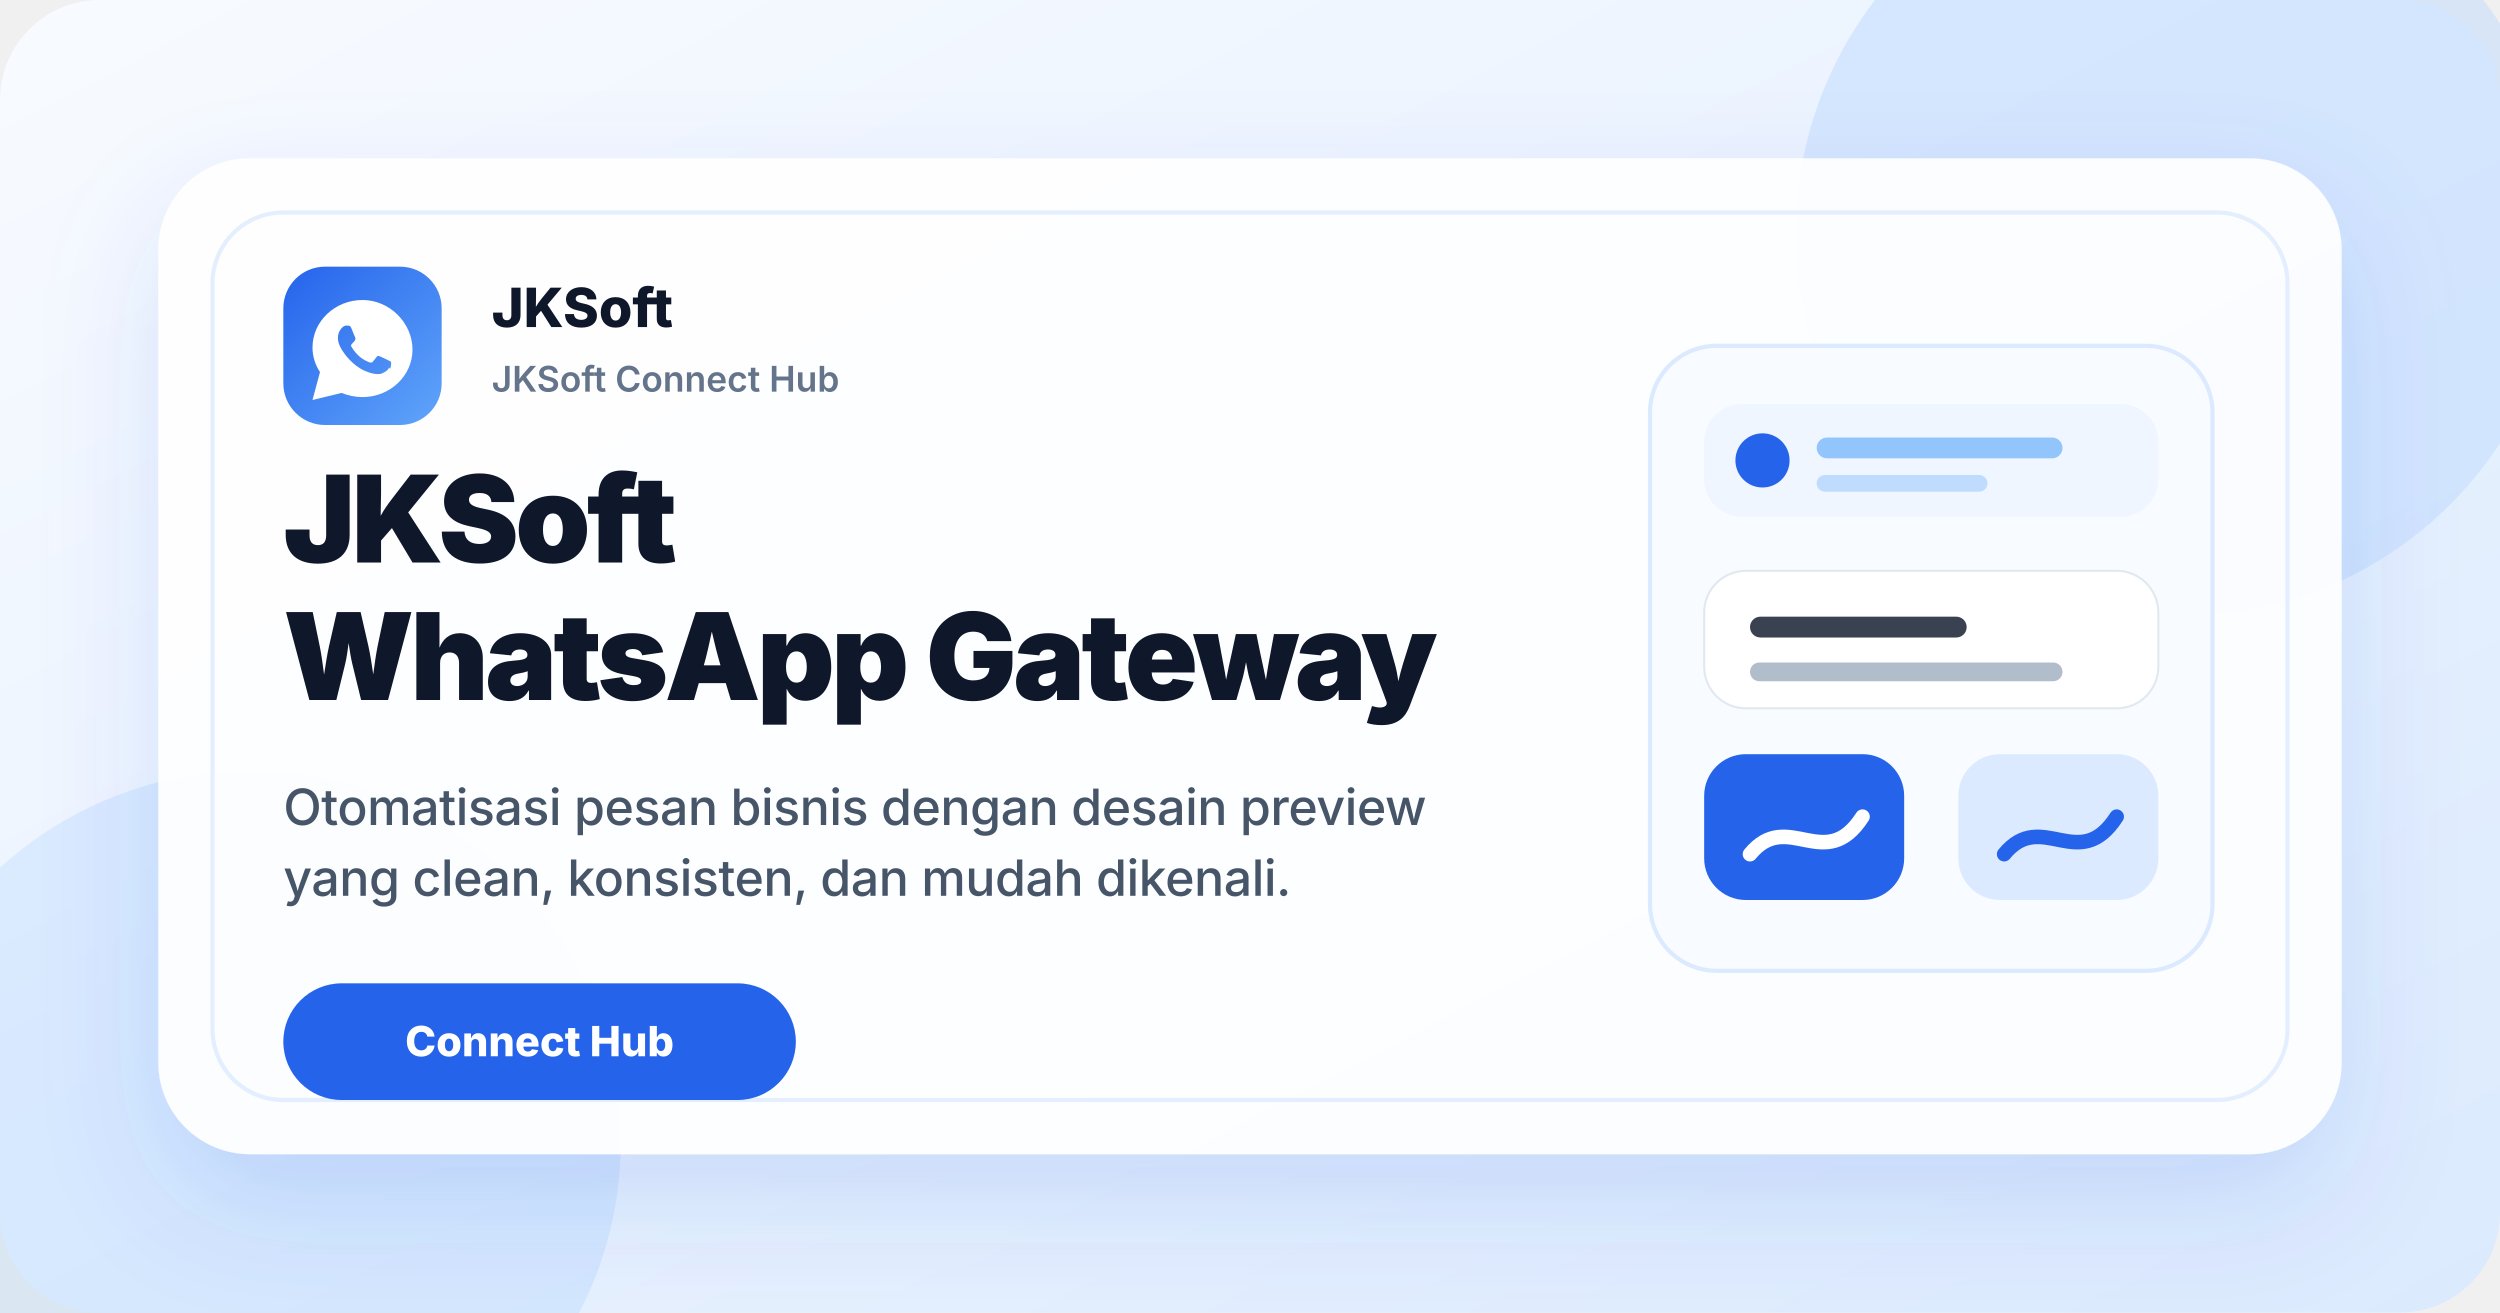
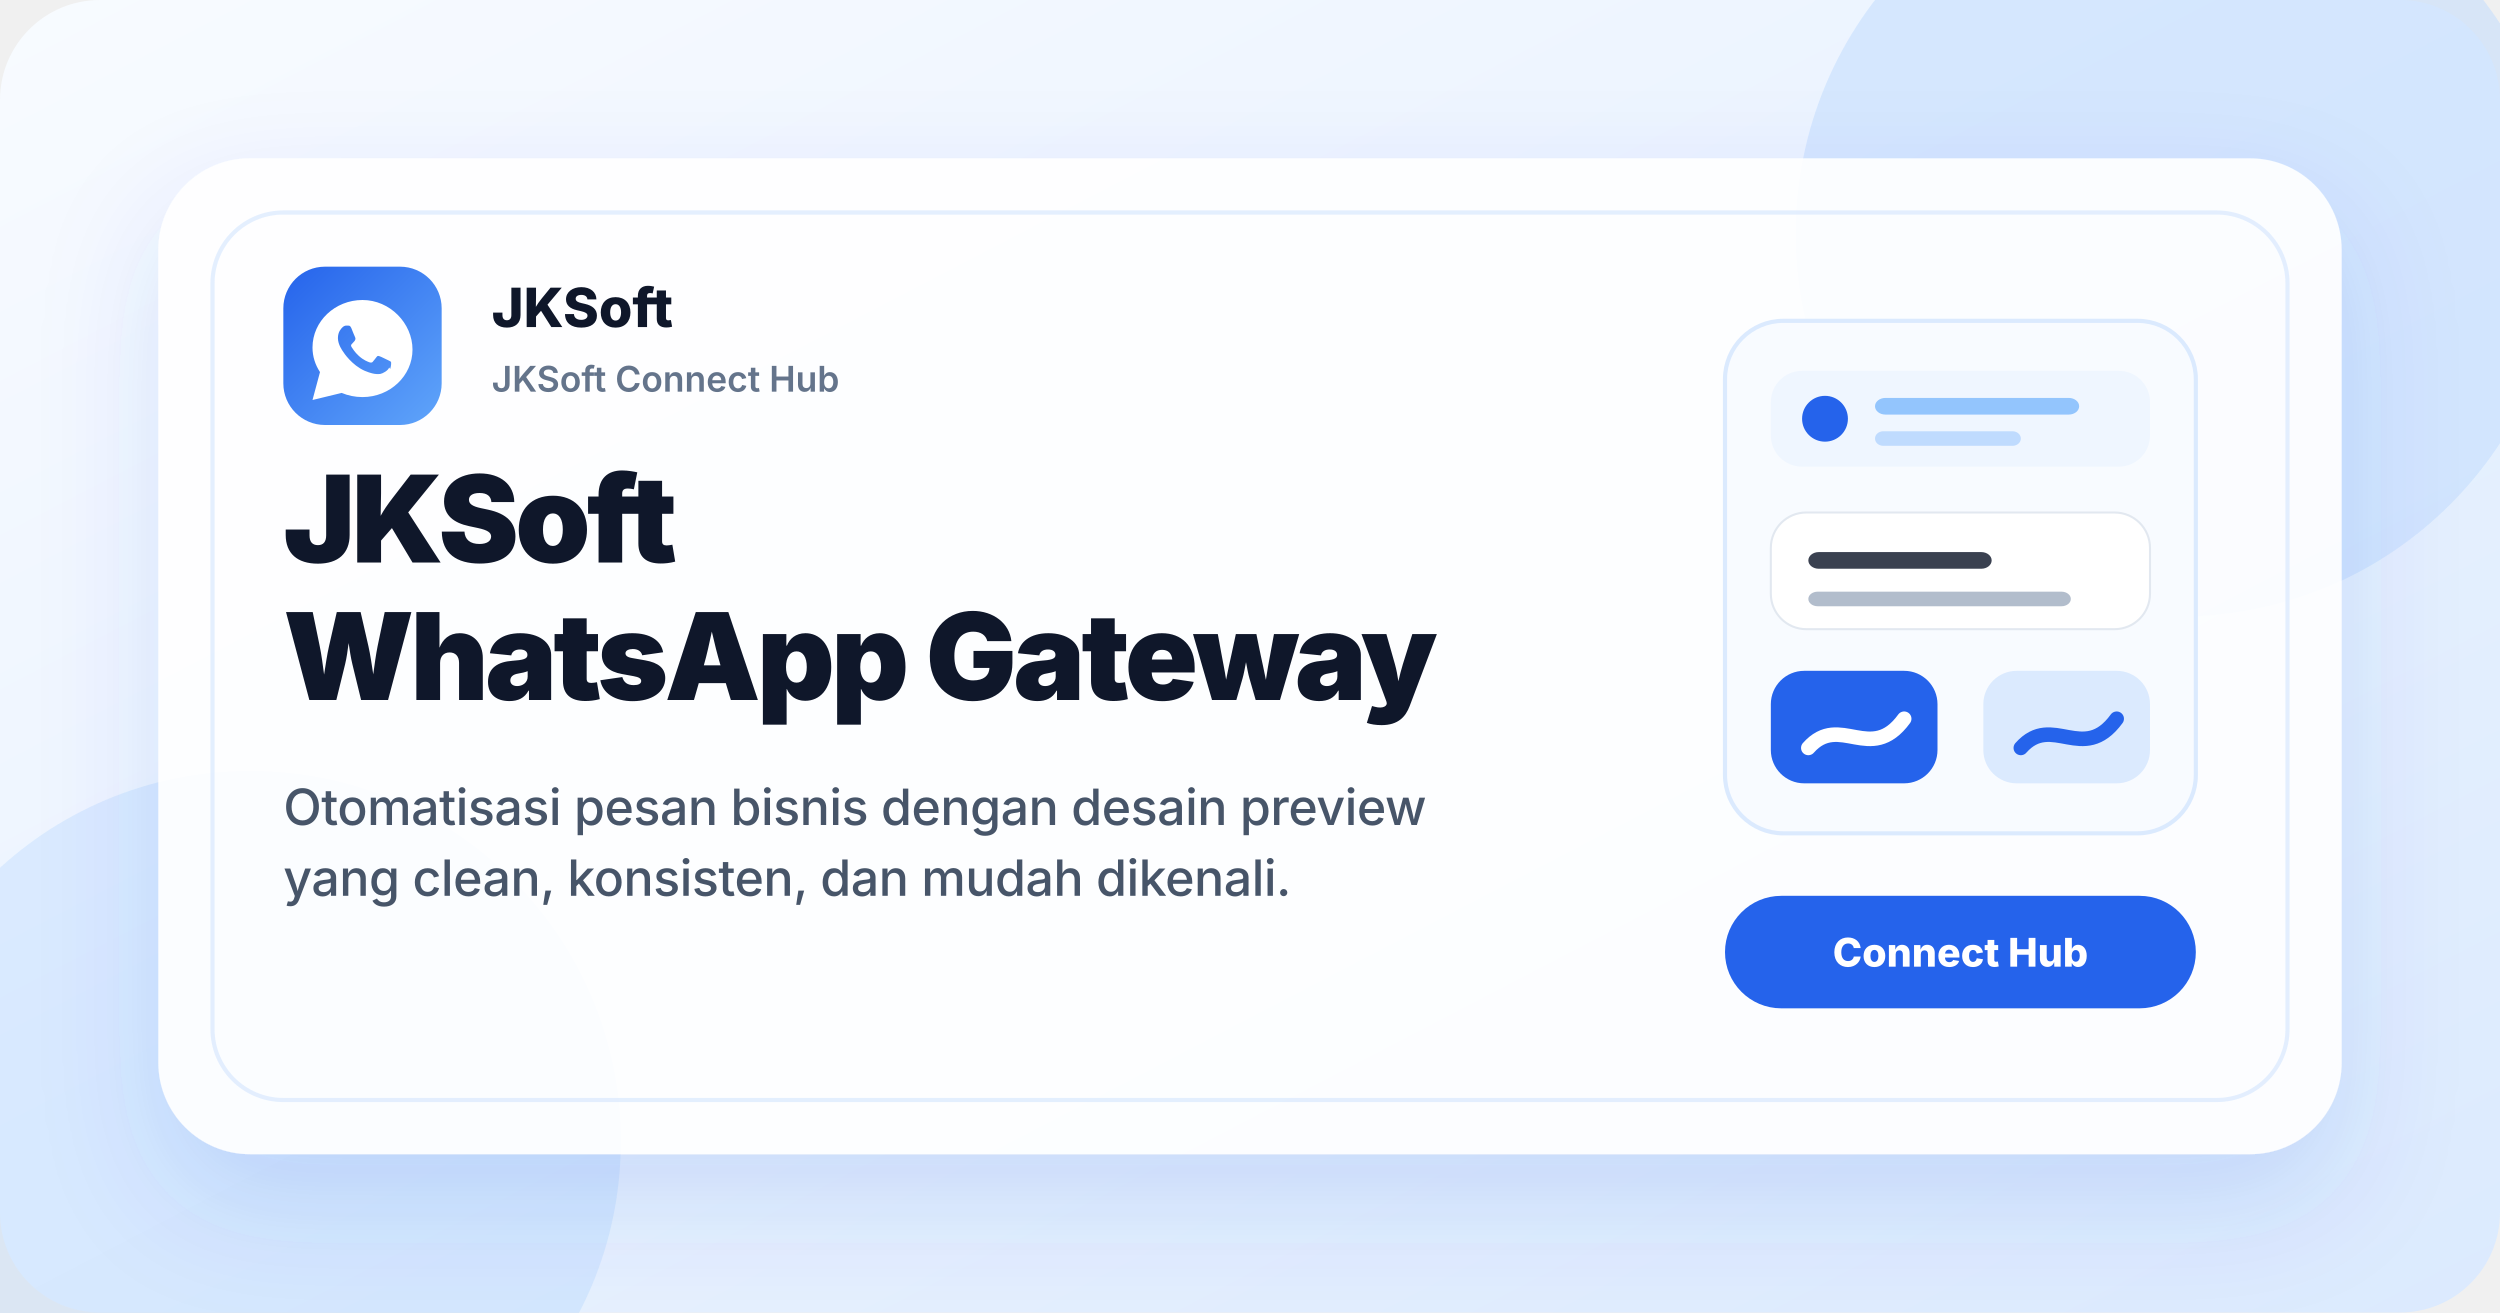
<svg xmlns="http://www.w3.org/2000/svg" viewBox="0 0 1200 630" role="img" aria-label="JKSoft Open Graph icon image">
  <defs>
    <linearGradient id="bg" x1="0" y1="0" x2="1" y2="1">
      <stop offset="0" stop-color="#f8fbff" />
      <stop offset="1" stop-color="#dbeafe" />
    </linearGradient>
    <linearGradient id="brand" x1="0" y1="0" x2="1" y2="1">
      <stop offset="0" stop-color="#2563eb" />
      <stop offset="1" stop-color="#60a5fa" />
    </linearGradient>
    <filter id="softShadow" x="-20%" y="-20%" width="140%" height="140%">
      <feDropShadow dx="0" dy="24" stdDeviation="28" flood-color="#1d4ed8" flood-opacity="0.14" />
    </filter>
  </defs>
  <rect width="1200" height="630" rx="48" fill="url(#bg)" />
  <circle cx="1046" cy="112" r="184" fill="#bfdbfe" opacity="0.52" />
  <circle cx="120" cy="548" r="178" fill="#93c5fd" opacity="0.22" />
  <rect x="76" y="76" width="1048" height="478" rx="44" fill="#ffffff" opacity="0.9" filter="url(#softShadow)" />
  <rect x="102" y="102" width="996" height="426" rx="34" fill="none" stroke="#dbeafe" stroke-width="2" opacity="0.75" />
  <g transform="translate(136 128)">
    <rect width="76" height="76" rx="20" fill="url(#brand)" />
    <path fill="#fff" d="M38 16c-13.2 0-24 10.2-24 22.8 0 4.3 1.3 8.3 3.6 11.8L14 64l14-3.4c3.1 1.3 6.5 2 10 2 13.2 0 24-10.2 24-22.8S51.2 16 38 16Zm12.8 32.4c-.5 1.5-3.1 2.9-4.3 3.1-1.1.1-2.4.1-3.9-.3-.9-.2-2-.6-3.5-1.2-6.2-2.7-10.2-8.8-10.4-9.2-.3-.4-2.5-3.4-2.5-6.5s1.6-4.6 2.2-5.2c.5-.5 1.2-.8 1.6-.8h1.2c.4 0 .9 0 1.4 1.1.5 1.2 1.7 4.3 1.9 4.6.1.3.2.6 0 1.1s-.3.6-.6.9l-1 1.1c-.3.3-.6.6-.2 1.4.4.6 1.6 2.6 3.5 4.3 2.4 2.2 4.4 2.8 5.1 3.1.6.2 1.1.2 1.5-.1.4-.5 1.6-1.9 2-2.5.4-.6.8-.5 1.4-.3.5.1 3.6 1.7 4.3 2 .6.3 1.1.5 1.2.8.1.3.1 1.7-.4 3.3Z" />
    <text x="100" y="29" fill="#0f172a" font-family="Inter, Arial, Helvetica, sans-serif" font-size="26" font-weight="800">JKSoft</text>
    <text x="100" y="60" fill="#64748b" font-family="Inter, Arial, Helvetica, sans-serif" font-size="17" font-weight="600">JKSoft Connect Hub</text>
  </g>
  <g transform="translate(136 270)">
    <text fill="#0f172a" font-family="Inter, Arial, Helvetica, sans-serif" font-size="58" font-weight="900" letter-spacing="-1.8">
      <tspan x="0" y="0">JKSoft</tspan>
      <tspan x="0" y="66">WhatsApp Gateway</tspan>
    </text>
    <text fill="#475569" font-family="Inter, Arial, Helvetica, sans-serif" font-size="24" font-weight="500" letter-spacing="-0.2">
      <tspan x="0" y="126">Otomatisasi pesan bisnis dengan desain preview</tspan>
      <tspan x="0" y="160">yang clean, konsisten, dan mudah dikenali.</tspan>
    </text>
-     <rect x="0" y="202" width="246" height="56" rx="28" fill="#2563eb" />
-     <text x="123" y="237" fill="#ffffff" font-family="Inter, Arial, Helvetica, sans-serif" font-size="20" font-weight="800" text-anchor="middle">Connect Hub</text>
  </g>
-   <g transform="translate(792 166)">
-     <rect width="270" height="300" rx="32" fill="#f8fbff" stroke="#dbeafe" stroke-width="2" />
-     <rect x="26" y="28" width="218" height="54" rx="18" fill="#eff6ff" />
-     <circle cx="54" cy="55" r="13" fill="#2563eb" />
-     <rect x="80" y="44" width="118" height="10" rx="5" fill="#93c5fd" />
-     <rect x="80" y="62" width="82" height="8" rx="4" fill="#bfdbfe" />
-     <rect x="26" y="108" width="218" height="66" rx="20" fill="#ffffff" stroke="#e2e8f0" />
-     <rect x="48" y="130" width="104" height="10" rx="5" fill="#0f172a" opacity="0.82" />
-     <rect x="48" y="152" width="150" height="9" rx="4.5" fill="#94a3b8" opacity="0.72" />
-     <rect x="26" y="196" width="96" height="70" rx="20" fill="#2563eb" />
-     <rect x="148" y="196" width="96" height="70" rx="20" fill="#dbeafe" />
-     <path d="M48 244c18-22 36 10 54-18" fill="none" stroke="#ffffff" stroke-width="7" stroke-linecap="round" />
-     <path d="M170 244c18-22 36 10 54-18" fill="none" stroke="#2563eb" stroke-width="7" stroke-linecap="round" />
+   <g transform="translate(828 154)">
+     <rect width="226" height="246" rx="28" fill="#f8fbff" stroke="#dbeafe" stroke-width="2" />
+     <rect x="22" y="24" width="182" height="46" rx="15" fill="#eff6ff" />
+     <circle cx="48" cy="47" r="11" fill="#2563eb" />
+     <rect x="72" y="37" width="98" height="8" rx="5" fill="#93c5fd" />
+     <rect x="72" y="53" width="70" height="7" rx="4" fill="#bfdbfe" />
+     <rect x="22" y="92" width="182" height="56" rx="17" fill="#ffffff" stroke="#e2e8f0" />
+     <rect x="40" y="111" width="88" height="8" rx="5" fill="#0f172a" opacity="0.82" />
+     <rect x="40" y="130" width="126" height="7" rx="4.5" fill="#94a3b8" opacity="0.72" />
+     <rect x="22" y="168" width="80" height="54" rx="16" fill="#2563eb" />
+     <rect x="124" y="168" width="80" height="54" rx="16" fill="#dbeafe" />
+     <path d="M40 205c15-17 30 8 46-14" fill="none" stroke="#ffffff" stroke-width="7" stroke-linecap="round" />
+     <path d="M142 205c15-17 30 8 46-14" fill="none" stroke="#2563eb" stroke-width="7" stroke-linecap="round" />
+   </g>
+   <g transform="translate(828 430)">
+     <rect width="226" height="54" rx="27" fill="#2563eb" />
+     <text x="113" y="34" fill="#ffffff" font-family="Inter, Arial, Helvetica, sans-serif" font-size="19" font-weight="800" text-anchor="middle">Connect Hub</text>
  </g>
</svg>
